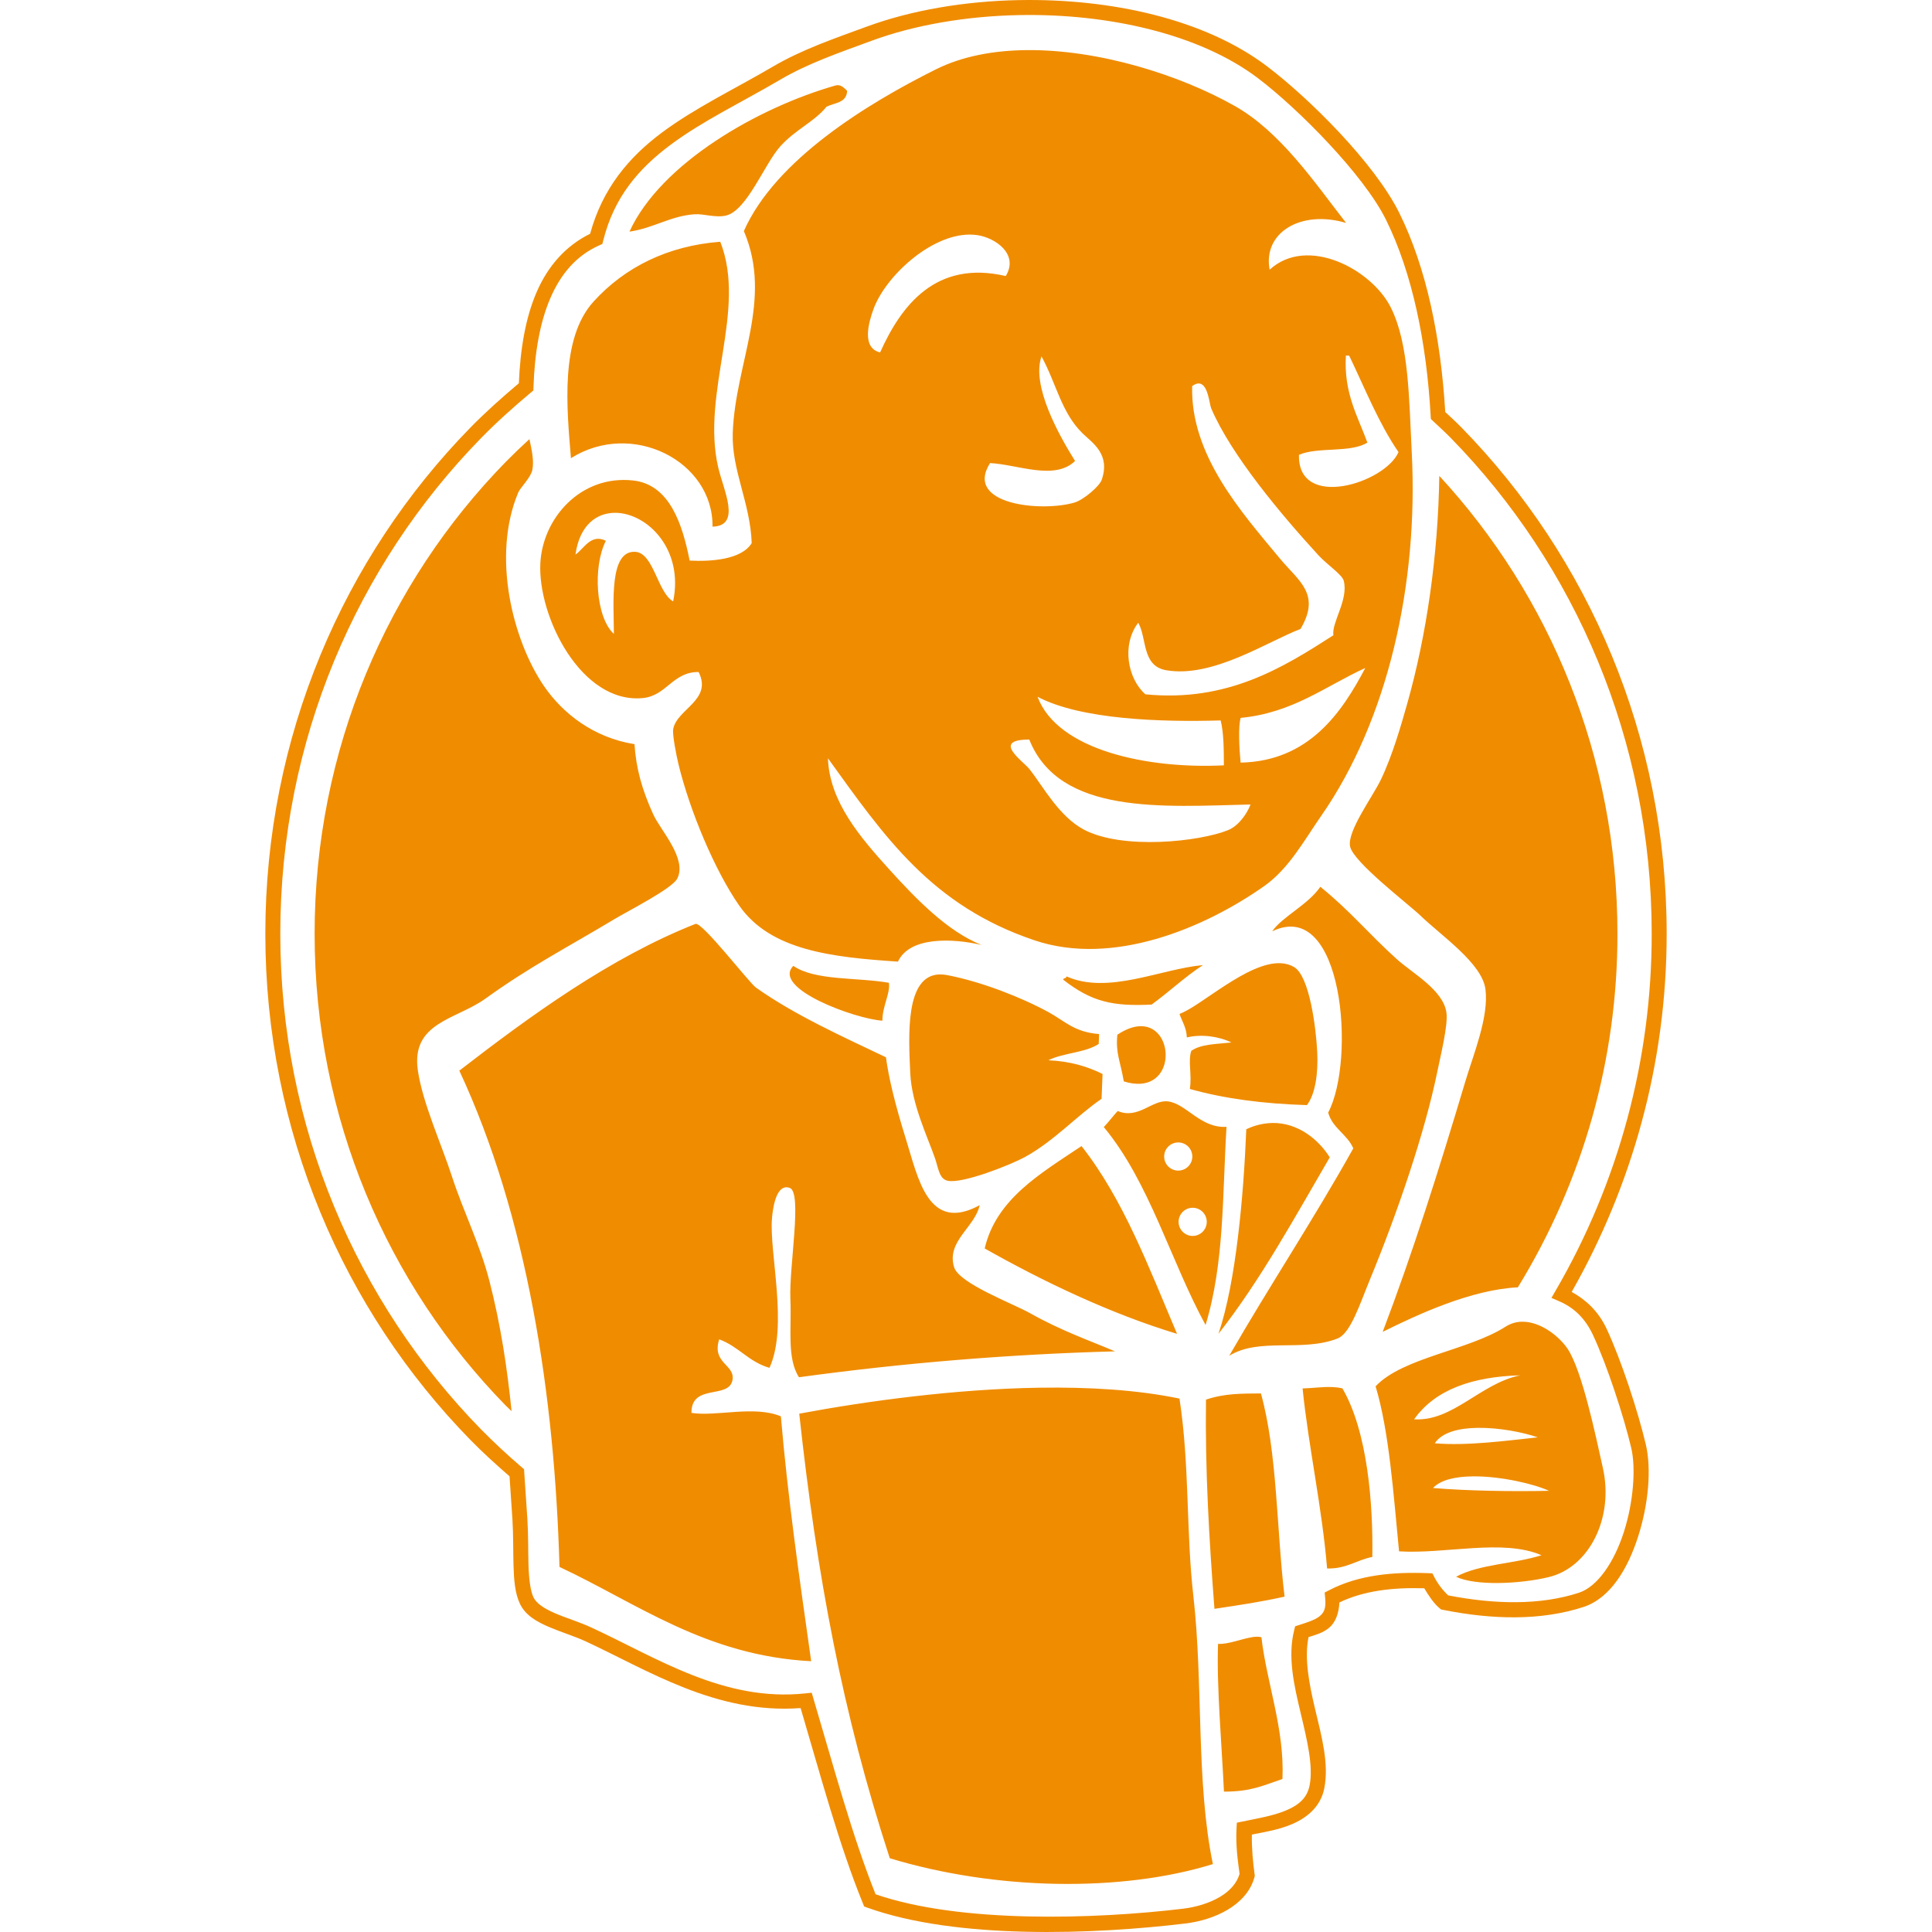
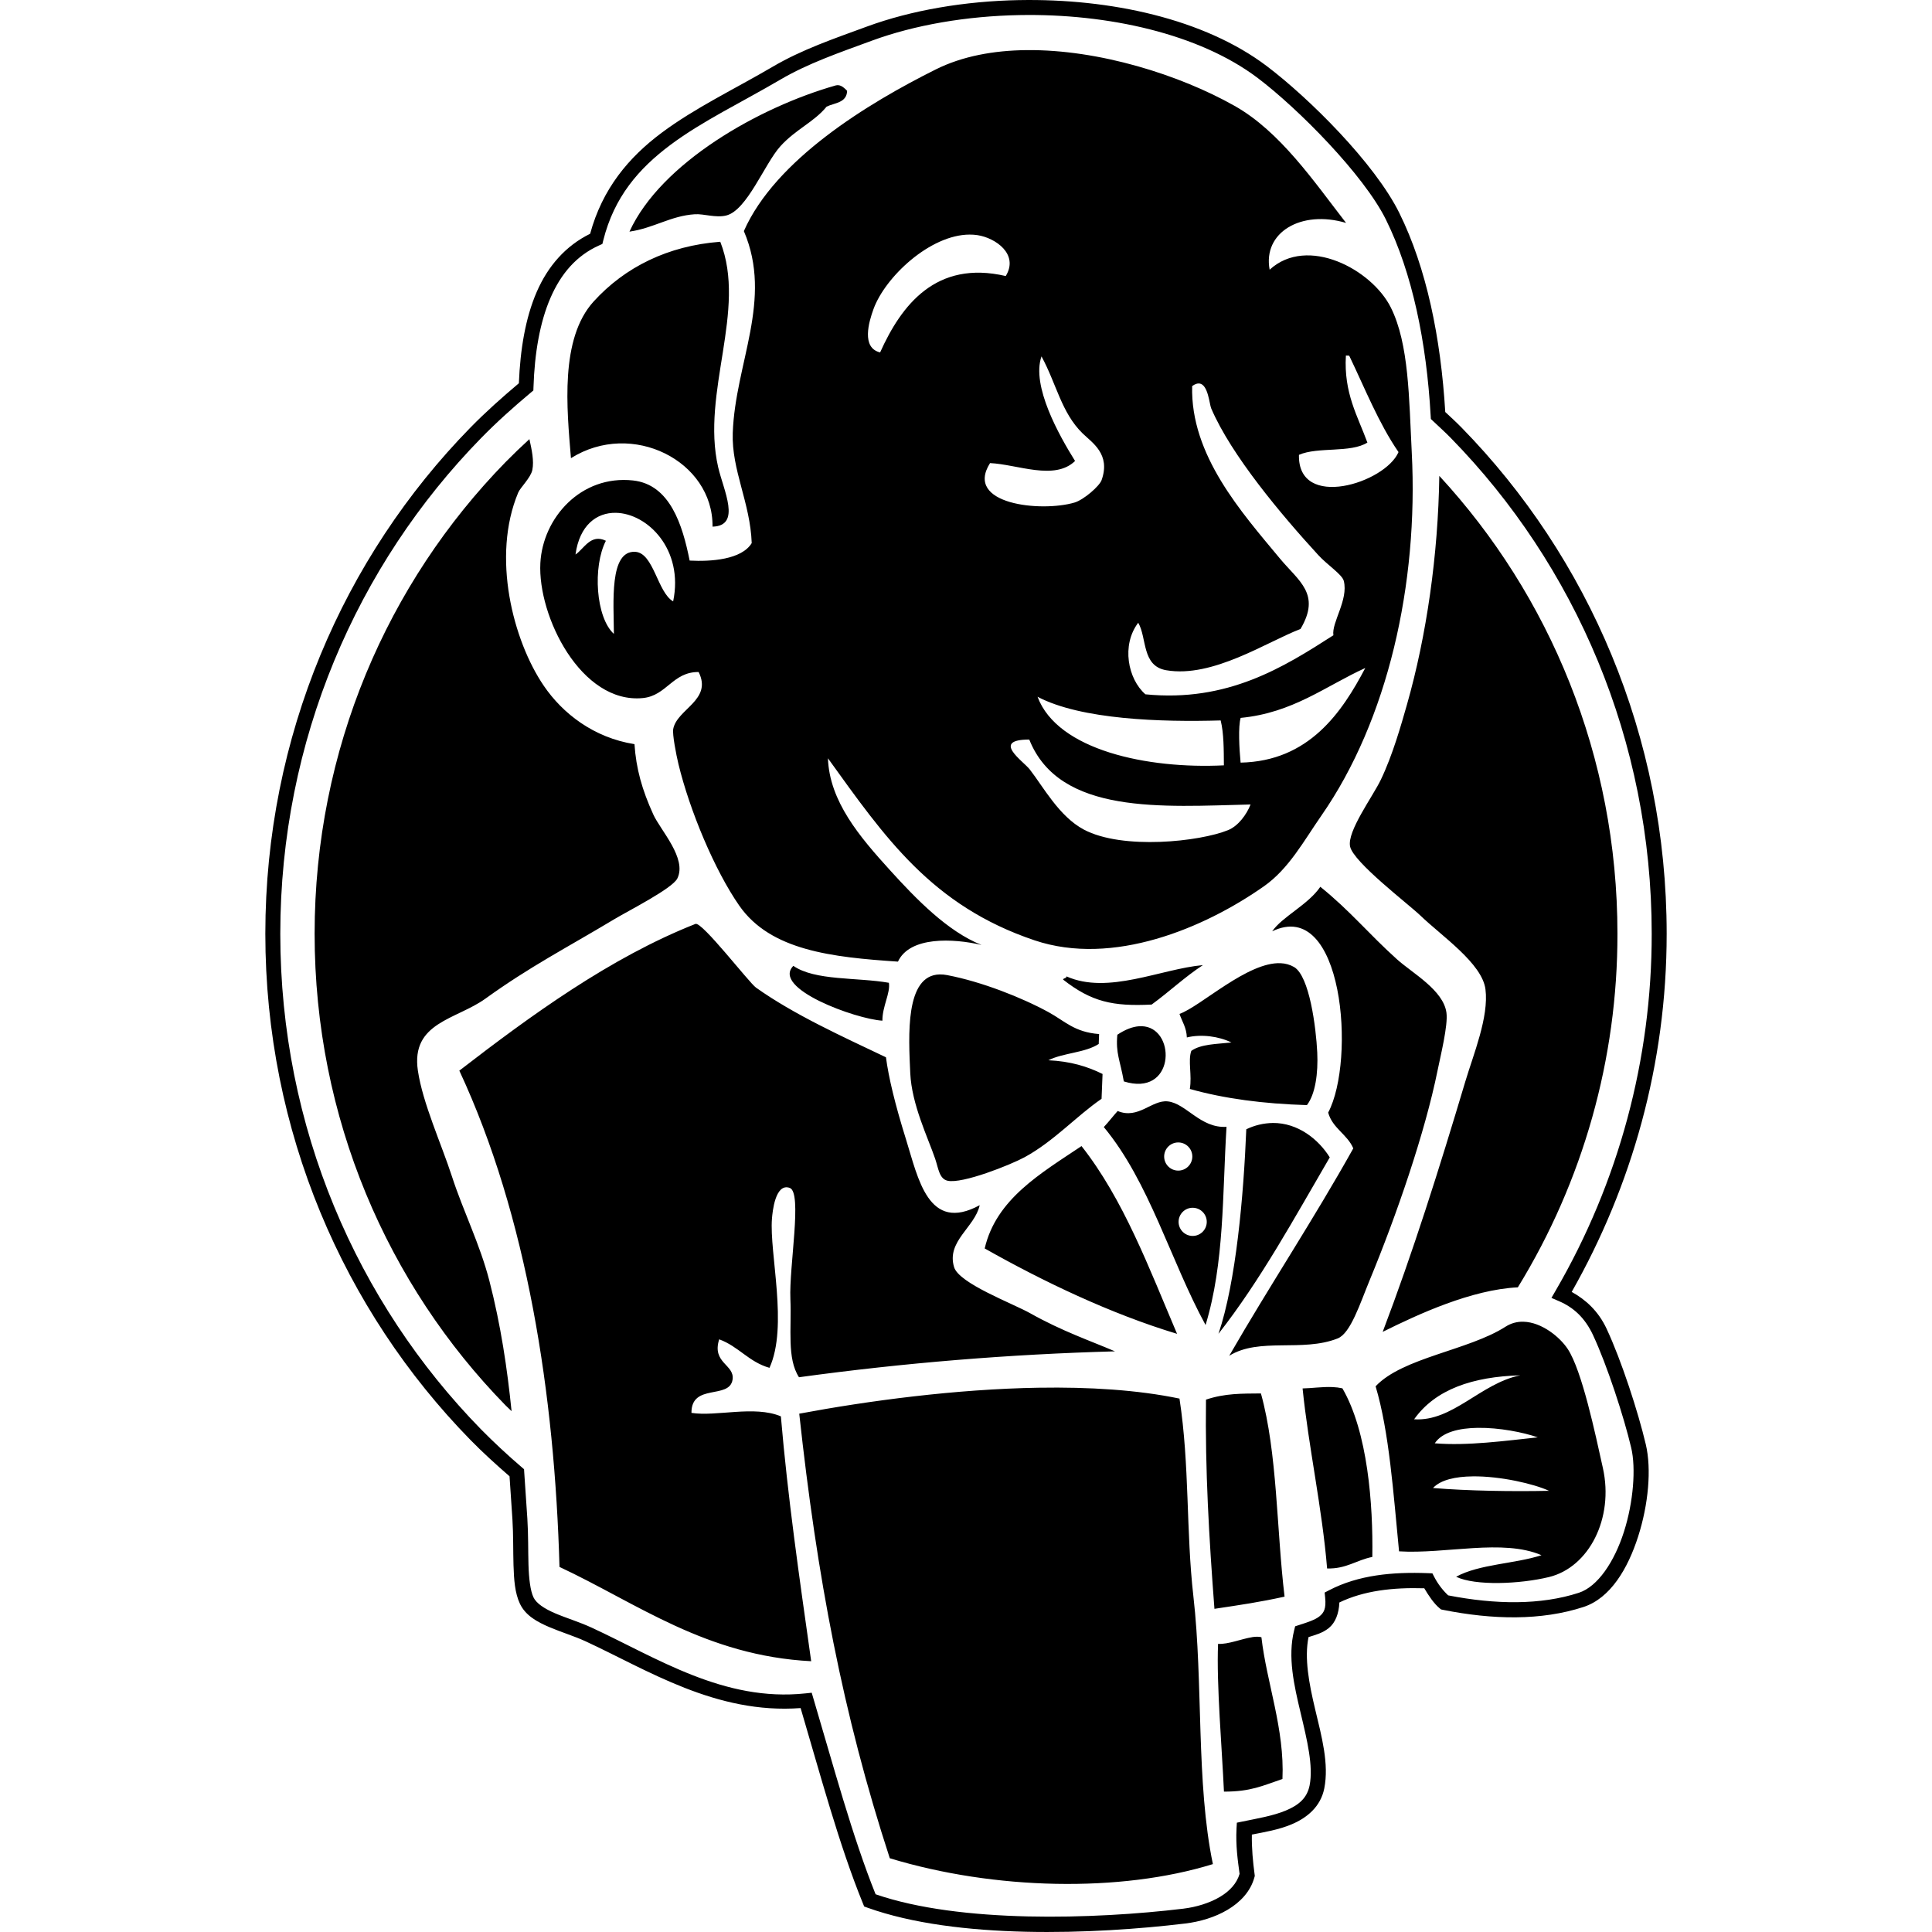
<svg xmlns="http://www.w3.org/2000/svg" width="48" height="48" viewBox="0 0 128 128">
-   <path fill="#f08c00" d="M67.527.006c-3.61.068-7.142.668-10.11 1.76c-2.15.791-4.271 1.508-6.224 2.655c-2.511 1.474-5.139 2.72-7.362 4.38c-2.168 1.618-3.92 3.695-4.733 6.687c-1.625.798-2.799 2.144-3.54 3.854c-.748 1.726-1.09 3.805-1.182 6.05c-1.107.934-2.194 1.898-3.215 2.942c-8.394 8.585-13.582 20.45-13.582 33.53s5.188 24.944 13.582 33.528c.831.85 1.708 1.642 2.597 2.416c.066.95.13 1.899.192 2.859c.064 1.005.042 2.063.071 3.03c.03.968.091 1.845.423 2.55c.368.786 1.145 1.21 1.95 1.553s1.684.609 2.377.93h.002c4.12 1.905 8.66 4.855 14.27 4.434c1.3 4.393 2.543 9.055 4.128 12.943l.083.203l.208.076c5.93 2.132 15.033 1.777 21.06 1.052c.97-.117 1.96-.409 2.797-.903c.836-.494 1.531-1.208 1.788-2.155l.026-.095l-.012-.099c-.114-.864-.196-1.708-.182-2.64c.838-.166 1.77-.315 2.635-.68c1.003-.42 1.92-1.158 2.163-2.38c.323-1.628-.174-3.439-.603-5.235c-.41-1.718-.726-3.395-.44-4.79c.45-.142.927-.262 1.345-.601c.431-.35.667-.955.698-1.692c1.615-.779 3.53-1.003 5.625-.94c.3.505.634 1.006 1.014 1.322l.097.08l.124.025c3.293.661 6.511.726 9.313-.188c1.79-.585 2.941-2.546 3.622-4.672s.892-4.462.508-6.093c-.504-2.144-1.617-5.572-2.597-7.664v-.002c-.55-1.176-1.383-1.928-2.314-2.444c3.968-6.987 6.293-15.074 6.292-23.727c.001-13.08-5.188-24.946-13.582-33.53c-.36-.369-.729-.703-1.087-1.038c-.294-4.903-1.239-9.538-3.039-13.177v-.002c-1.64-3.316-5.993-7.626-8.782-9.736C79.777 1.241 73.543-.106 67.527.007Zm.02.993c5.852-.11 11.91 1.24 15.787 4.174c2.66 2.011 7.016 6.401 8.492 9.385v.002c1.739 3.515 2.687 8.11 2.96 13.003l.012.197l.146.136c.408.385.814.751 1.186 1.132c8.218 8.404 13.3 20.018 13.3 32.837a46.94 46.94 0 0 1-6.363 23.64l-.28.484l.51.221c.932.402 1.699 1.075 2.247 2.246v.002c.924 1.974 2.048 5.419 2.53 7.472c.314 1.33.147 3.588-.486 5.562c-.632 1.975-1.73 3.624-2.984 4.033c-2.532.826-5.535.782-8.66.172a4.6 4.6 0 0 1-.911-1.201l-.134-.258l-.289-.012c-2.354-.09-4.608.12-6.55 1.13l-.298.155l.033.336c.075.742-.091 1.008-.38 1.242s-.791.393-1.347.573l-.261.084l-.066.265c-.443 1.757-.003 3.662.428 5.47c.431 1.809.85 3.531.595 4.81c-.169.848-.732 1.308-1.574 1.661c-.841.354-1.918.532-2.871.729l-.374.077l-.022.382c-.06 1.143.08 2.088.202 3.01c-.18.615-.638 1.133-1.31 1.53c-.685.405-1.562.67-2.413.774c-5.878.707-14.792.982-20.392-.954c-1.548-3.855-2.799-8.528-4.116-12.956l-.116-.396l-.411.043c-5.412.578-9.843-2.355-14.177-4.36h-.002c-.79-.366-1.676-.632-2.405-.944c-.73-.312-1.255-.667-1.44-1.062c-.206-.437-.302-1.227-.33-2.157s-.007-2-.075-3.063a569 569 0 0 0-.206-3.06l-.013-.206l-.155-.133a44 44 0 0 1-2.694-2.508c-8.217-8.404-13.3-20.016-13.3-32.833c0-12.82 5.083-24.433 13.3-32.837c1.039-1.063 2.15-2.056 3.297-3.017l.17-.142l.008-.223c.073-2.254.423-4.29 1.124-5.908s1.733-2.81 3.22-3.477l.22-.099l.058-.234c.72-2.873 2.345-4.756 4.457-6.333s4.713-2.815 7.273-4.318c1.838-1.079 3.896-1.784 6.061-2.58c2.839-1.045 6.277-1.633 9.788-1.698zm.466 2.321c-2.186.022-4.26.404-6.01 1.277c-4.523 2.255-10.635 5.986-12.72 10.713c1.948 4.561-.574 8.742-.736 13.373c-.085 2.464 1.16 4.615 1.256 7.298c-.666 1.099-2.703 1.234-4.112 1.159c-.474-2.373-1.304-5.04-3.748-5.308c-3.458-.378-5.986 2.484-6.143 5.474c-.186 3.517 2.702 9.346 6.794 8.942c1.581-.157 1.97-1.741 3.692-1.725c.934 1.863-1.44 2.447-1.684 3.779c-.064.344.195 1.689.347 2.32c.743 3.07 2.402 7.046 4.033 9.384c2.07 2.966 6.135 3.413 10.51 3.704c.782-1.684 3.661-1.545 5.537-1.105c-2.248-.89-4.337-3.048-6.07-4.959c-1.989-2.192-4.004-4.543-4.106-7.408c3.76 5.215 6.865 9.77 13.701 12.065c5.173 1.735 11.214-.796 15.189-3.587c1.65-1.16 2.634-3 3.806-4.686c4.386-6.31 6.434-15.316 5.984-24.045c-.185-3.6-.178-7.188-1.386-9.61c-1.262-2.532-5.53-4.798-8.03-2.507c-.463-2.463 2.078-3.985 5.064-3.099c-2.13-2.747-4.364-6.05-7.39-7.757c-3.621-2.044-8.969-3.74-13.778-3.692m-12.44 2.328a.5.5 0 0 0-.202.011c-5.076 1.439-11.582 5.128-13.668 9.688c1.615-.235 2.736-1.05 4.33-1.152c.601-.039 1.39.254 2.082.082c1.38-.342 2.545-3.435 3.585-4.585c1.015-1.124 2.232-1.604 3.066-2.628c.536-.258 1.328-.242 1.359-1.046c-.175-.187-.356-.339-.553-.37zm8.671 9.894q.262-.001.518.037c1.173.177 2.76 1.25 1.872 2.71c-4.625-1.078-6.922 1.936-8.324 5.06c-1.251-.302-.754-2.006-.438-2.873c.777-2.134 3.757-4.931 6.372-4.934m-16.524.475c-3.47.263-6.324 1.683-8.393 3.961c-2.242 2.467-1.771 7.089-1.5 10.377c4.053-2.549 9.43.2 9.38 4.537c1.934-.052.723-2.416.373-3.94c-1.143-4.976 1.928-10.384.14-14.935m41.449 7.538l.219.01c1.045 2.171 1.949 4.47 3.267 6.387c-.883 2.057-6.686 3.876-6.596.182c1.255-.548 3.421-.11 4.534-.812c-.643-1.765-1.572-3.269-1.424-5.767m-20.167.057c.991 1.817 1.315 3.728 2.724 5.102c.635.618 1.87 1.373 1.258 3.093c-.143.405-1.19 1.31-1.793 1.488c-2.203.65-7.337.133-5.598-2.614c1.822.085 4.271 1.183 5.633-.14c-1.046-1.672-2.91-4.98-2.224-6.93zm10.466 1.796c.576.076.658 1.37.777 1.647c1.325 3.101 4.66 7.066 7.095 9.72c.597.654 1.58 1.281 1.69 1.713c.315 1.257-.82 2.763-.689 3.6c-3.317 2.13-7.018 4.45-12.454 3.912c-1.162-1.01-1.605-3.258-.477-4.742c.588 1.01.22 2.867 1.857 3.147c3.084.528 6.675-1.889 8.894-2.733c1.376-2.32-.12-3.171-1.36-4.664c-2.538-3.059-5.941-6.85-5.817-11.43c.192-.139.351-.188.484-.17m-44.393 3.686a41 41 0 0 0-1.579 1.52c-7.815 7.997-12.652 19.037-12.652 31.25c0 12.212 4.837 23.252 12.652 31.247c.129.131.267.252.397.382c-.29-2.843-.712-5.696-1.472-8.643c-.627-2.427-1.717-4.57-2.479-6.909c-.704-2.167-1.935-4.846-2.256-7.007c-.475-3.203 2.542-3.38 4.471-4.769c2.982-2.147 5.323-3.334 8.552-5.271c.956-.574 3.84-2.027 4.168-2.696c.652-1.326-1.12-3.194-1.593-4.234c-.749-1.643-1.14-3.04-1.248-4.662c-2.709-.428-4.763-2.04-6.003-3.859c-2.052-3.008-3.475-8.575-1.7-12.809c.14-.333.834-.988.936-1.5c.121-.604-.037-1.326-.194-2.04m60.283 2.434c-.078 5.244-.842 10.578-2.14 15.142c-.388 1.358-.95 3.355-1.733 4.986c-.547 1.14-2.245 3.418-2.039 4.424c.212 1.04 3.872 3.82 4.657 4.576c1.412 1.362 4.096 3.171 4.313 4.89c.234 1.83-.806 4.333-1.333 6.1c-1.761 5.892-3.48 11.34-5.476 16.593c2.357-1.172 5.884-2.8 8.955-2.95a44.67 44.67 0 0 0 6.598-23.424c0-11.76-4.493-22.423-11.802-30.337m-54.564 2.447c2.096.032 4.521 2.417 3.804 5.868c-1.04-.594-1.287-3.208-2.507-3.283c-1.745-.106-1.426 3.393-1.419 5.438c-1.201-1.09-1.413-4.446-.531-6.17c-1.006-.494-1.456.545-2.013.91c.268-1.952 1.409-2.782 2.666-2.763m49.66 10.28c-1.545 2.94-3.73 6.177-8.261 6.271c-.092-.949-.165-2.393.004-2.964c3.464-.333 5.604-2.097 8.257-3.306zM68.74 46.163c2.89 1.52 8.204 1.683 12.133 1.568c.211.86.205 1.925.213 2.975c-5.05.252-11.022-.998-12.346-4.543m-.548 2.834c1.998 5.018 8.868 4.44 14.661 4.302c-.255.651-.806 1.423-1.494 1.701c-1.856.756-6.978 1.328-9.555-.04c-1.635-.87-2.684-2.832-3.58-3.983c-.432-.556-2.586-1.977-.032-1.98m19.283 9.755c-.805 1.188-2.531 1.985-3.19 2.951c4.706-2.281 5.554 8.527 3.71 12.009c.285 1.038 1.264 1.436 1.664 2.37c-2.625 4.704-5.541 9.095-8.22 13.743c1.993-1.24 4.84-.222 7.185-1.15c.858-.34 1.477-2.303 2.126-3.873c1.785-4.319 3.66-9.765 4.494-13.886c.188-.94.702-2.986.587-3.822c-.205-1.496-2.236-2.605-3.269-3.53c-1.903-1.71-3.102-3.214-5.087-4.812M46.08 61.21c-5.65 2.23-10.93 6.08-15.648 9.723c4.5 9.654 6.315 21.48 6.636 32.88c5.153 2.41 9.681 5.885 16.675 6.247c-.81-5.725-1.548-10.833-2.008-16.223c-1.757-.741-4.28.032-5.924-.23c-.014-1.983 2.513-.868 2.723-2.2c.158-1.008-1.39-1.085-.886-2.673c1.286.468 1.96 1.5 3.332 1.888c1.252-2.74-.016-7.59.164-9.881c.034-.43.213-2.384 1.177-2.04c.852.302-.05 5.193.044 7.361c.085 1.997-.24 3.93.57 5.184A193 193 0 0 1 73.87 89.53c-1.608-.69-3.52-1.342-5.615-2.523c-1.136-.64-4.715-1.974-5.043-3.052c-.523-1.72 1.372-2.635 1.696-4.109c-3.411 1.86-4.077-1.782-4.884-4.364c-.73-2.338-1.148-4.085-1.327-5.434c-2.938-1.4-6.08-2.82-8.61-4.616c-.461-.328-3.582-4.389-4.01-4.22zm38.776 2.605c-2.193-.107-5.296 2.855-6.712 3.36c.176.508.465.91.488 1.559c.957-.236 2.123-.075 2.953.333c-.96.107-2.024.099-2.659.556c-.232.673.058 1.59-.097 2.523c2.278.643 4.879.985 7.758 1.07c.56-.728.75-2.116.684-3.49c-.08-1.657-.515-5.064-1.539-5.66a1.9 1.9 0 0 0-.876-.25zm-5.16.126c-2.781.249-6.283 1.976-9.037.748c-.007.146-.195.093-.226.212c1.89 1.477 3.293 1.782 5.866 1.654c1.16-.842 2.189-1.825 3.397-2.614m-27.134.049c-1.47 1.491 4.12 3.524 5.9 3.633c-.01-.944.54-1.834.429-2.511c-2.114-.371-4.893-.125-6.33-1.122zm9.697.568c-2.306.047-2.064 4.074-1.952 6.54c.095 2.082 1.177 4.285 1.648 5.668c.22.646.27 1.331.821 1.46c.976.227 4.195-1.06 5.112-1.56c1.94-1.059 3.445-2.739 5.093-3.867q.032-.823.066-1.645c-.99-.494-2.137-.845-3.59-.909c.986-.496 2.437-.489 3.336-1.08q.014-.33.025-.656c-1.64-.126-2.267-.858-3.348-1.45c-1.77-.967-4.429-2.019-6.715-2.455a2.4 2.4 0 0 0-.496-.046m13.189 3.435c-.41.033-.885.204-1.422.562c-.113 1.25.178 1.659.43 3.091c3.337 1.044 3.489-3.33 1.38-3.641a1.7 1.7 0 0 0-.388-.012m1.92 4.977c-1.054-.114-1.948 1.21-3.32.637c-.313.347-.598.725-.918 1.064c3.028 3.65 4.404 8.826 6.742 13.114c1.255-4.12 1.111-8.634 1.388-13.13c-1.725.11-2.683-1.557-3.892-1.685m6.955 1.43a4.2 4.2 0 0 0-1.753.417c-.177 4.377-.677 10.119-1.843 13.55c2.783-3.545 5.028-7.67 7.373-11.688c-.75-1.204-2.112-2.292-3.777-2.28zm-6.284 1.29h.046a.933.933 0 1 1-.047 0zm-6.385.24c-2.693 1.806-5.658 3.505-6.415 6.783c3.854 2.18 8.347 4.331 12.744 5.657c-1.861-4.377-3.55-8.912-6.33-12.44zm7.317 4.088h.048a.933.933 0 1 1-.934.932c0-.5.393-.907.886-.932m21.962 7.55a2.06 2.06 0 0 0-1.184.327c-2.467 1.58-6.813 2.04-8.612 3.951c.902 3.004 1.182 7.128 1.554 10.934c3.082.192 6.874-.848 9.437.256c-1.789.58-4.11.583-5.656 1.428c1.263.61 4.222.488 6.15.02c2.65-.644 4.315-3.889 3.574-7.221c-.497-2.24-1.383-6.458-2.331-7.891c-.526-.795-1.726-1.774-2.932-1.804m-.21 3.55c-2.626.526-4.472 3.078-7.034 2.914c1.408-1.985 3.876-2.822 7.034-2.914m-12.443.779c-.671-.029-1.374.08-1.98.09c.38 3.783 1.3 7.956 1.624 11.927c1.271.04 1.95-.56 2.996-.762c.056-3.485-.304-8.286-1.983-11.172a3.7 3.7 0 0 0-.657-.083m-19.448.042c-5.525.09-11.329.87-15.88 1.721c1.174 10.804 2.877 19.887 5.999 29.454c6.929 2.104 15.281 2.286 21.406.387c-1.125-5.4-.634-11.973-1.291-17.735c-.495-4.33-.243-8.687-.922-13.106c-2.783-.579-5.997-.774-9.312-.72zm14.708.38c-1.265.012-2.379-.013-3.64.41c-.063 4.639.205 9.215.56 13.86c1.78-.267 2.99-.444 4.646-.807c-.537-4.473-.47-9.506-1.566-13.463m14.374 2.28c1.416-.019 2.992.292 3.968.629c-2.14.226-4.654.574-6.825.395c.482-.736 1.607-1.009 2.857-1.025zm-.359 3.214c1.865-.023 4.094.503 5.07.957c-2.406.053-5.397.006-7.684-.186c.507-.544 1.495-.757 2.614-.77zM82.95 108.467v.002c-.701.11-1.592.485-2.25.441c-.112 2.681.264 6.978.39 9.79c1.782.002 2.546-.388 3.876-.837c.15-3.308-1.048-6.371-1.394-9.393c-.176-.046-.388-.04-.622-.004z" />
+   <path fill="currentColor" d="M67.527.006c-3.61.068-7.142.668-10.11 1.76c-2.15.791-4.271 1.508-6.224 2.655c-2.511 1.474-5.139 2.72-7.362 4.38c-2.168 1.618-3.92 3.695-4.733 6.687c-1.625.798-2.799 2.144-3.54 3.854c-.748 1.726-1.09 3.805-1.182 6.05c-1.107.934-2.194 1.898-3.215 2.942c-8.394 8.585-13.582 20.45-13.582 33.53s5.188 24.944 13.582 33.528c.831.85 1.708 1.642 2.597 2.416c.066.95.13 1.899.192 2.859c.064 1.005.042 2.063.071 3.03c.03.968.091 1.845.423 2.55c.368.786 1.145 1.21 1.95 1.553s1.684.609 2.377.93h.002c4.12 1.905 8.66 4.855 14.27 4.434c1.3 4.393 2.543 9.055 4.128 12.943l.083.203l.208.076c5.93 2.132 15.033 1.777 21.06 1.052c.97-.117 1.96-.409 2.797-.903c.836-.494 1.531-1.208 1.788-2.155l.026-.095l-.012-.099c-.114-.864-.196-1.708-.182-2.64c.838-.166 1.77-.315 2.635-.68c1.003-.42 1.92-1.158 2.163-2.38c.323-1.628-.174-3.439-.603-5.235c-.41-1.718-.726-3.395-.44-4.79c.45-.142.927-.262 1.345-.601c.431-.35.667-.955.698-1.692c1.615-.779 3.53-1.003 5.625-.94c.3.505.634 1.006 1.014 1.322l.097.08l.124.025c3.293.661 6.511.726 9.313-.188c1.79-.585 2.941-2.546 3.622-4.672s.892-4.462.508-6.093c-.504-2.144-1.617-5.572-2.597-7.664v-.002c-.55-1.176-1.383-1.928-2.314-2.444c3.968-6.987 6.293-15.074 6.292-23.727c.001-13.08-5.188-24.946-13.582-33.53c-.36-.369-.729-.703-1.087-1.038c-.294-4.903-1.239-9.538-3.039-13.177v-.002c-1.64-3.316-5.993-7.626-8.782-9.736C79.777 1.241 73.543-.106 67.527.007Zm.02.993c5.852-.11 11.91 1.24 15.787 4.174c2.66 2.011 7.016 6.401 8.492 9.385v.002c1.739 3.515 2.687 8.11 2.96 13.003l.012.197l.146.136c.408.385.814.751 1.186 1.132c8.218 8.404 13.3 20.018 13.3 32.837a46.94 46.94 0 0 1-6.363 23.64l-.28.484l.51.221c.932.402 1.699 1.075 2.247 2.246v.002c.924 1.974 2.048 5.419 2.53 7.472c.314 1.33.147 3.588-.486 5.562c-.632 1.975-1.73 3.624-2.984 4.033c-2.532.826-5.535.782-8.66.172a4.6 4.6 0 0 1-.911-1.201l-.134-.258l-.289-.012c-2.354-.09-4.608.12-6.55 1.13l-.298.155l.033.336c.075.742-.091 1.008-.38 1.242s-.791.393-1.347.573l-.261.084l-.066.265c-.443 1.757-.003 3.662.428 5.47c.431 1.809.85 3.531.595 4.81c-.169.848-.732 1.308-1.574 1.661c-.841.354-1.918.532-2.871.729l-.374.077l-.022.382c-.06 1.143.08 2.088.202 3.01c-.18.615-.638 1.133-1.31 1.53c-.685.405-1.562.67-2.413.774c-5.878.707-14.792.982-20.392-.954c-1.548-3.855-2.799-8.528-4.116-12.956l-.116-.396l-.411.043c-5.412.578-9.843-2.355-14.177-4.36h-.002c-.79-.366-1.676-.632-2.405-.944c-.73-.312-1.255-.667-1.44-1.062c-.206-.437-.302-1.227-.33-2.157s-.007-2-.075-3.063a569 569 0 0 0-.206-3.06l-.013-.206l-.155-.133a44 44 0 0 1-2.694-2.508c-8.217-8.404-13.3-20.016-13.3-32.833c0-12.82 5.083-24.433 13.3-32.837c1.039-1.063 2.15-2.056 3.297-3.017l.17-.142l.008-.223c.073-2.254.423-4.29 1.124-5.908s1.733-2.81 3.22-3.477l.22-.099l.058-.234c.72-2.873 2.345-4.756 4.457-6.333s4.713-2.815 7.273-4.318c1.838-1.079 3.896-1.784 6.061-2.58c2.839-1.045 6.277-1.633 9.788-1.698zm.466 2.321c-2.186.022-4.26.404-6.01 1.277c-4.523 2.255-10.635 5.986-12.72 10.713c1.948 4.561-.574 8.742-.736 13.373c-.085 2.464 1.16 4.615 1.256 7.298c-.666 1.099-2.703 1.234-4.112 1.159c-.474-2.373-1.304-5.04-3.748-5.308c-3.458-.378-5.986 2.484-6.143 5.474c-.186 3.517 2.702 9.346 6.794 8.942c1.581-.157 1.97-1.741 3.692-1.725c.934 1.863-1.44 2.447-1.684 3.779c-.064.344.195 1.689.347 2.32c.743 3.07 2.402 7.046 4.033 9.384c2.07 2.966 6.135 3.413 10.51 3.704c.782-1.684 3.661-1.545 5.537-1.105c-2.248-.89-4.337-3.048-6.07-4.959c-1.989-2.192-4.004-4.543-4.106-7.408c3.76 5.215 6.865 9.77 13.701 12.065c5.173 1.735 11.214-.796 15.189-3.587c1.65-1.16 2.634-3 3.806-4.686c4.386-6.31 6.434-15.316 5.984-24.045c-.185-3.6-.178-7.188-1.386-9.61c-1.262-2.532-5.53-4.798-8.03-2.507c-.463-2.463 2.078-3.985 5.064-3.099c-2.13-2.747-4.364-6.05-7.39-7.757c-3.621-2.044-8.969-3.74-13.778-3.692m-12.44 2.328a.5.5 0 0 0-.202.011c-5.076 1.439-11.582 5.128-13.668 9.688c1.615-.235 2.736-1.05 4.33-1.152c.601-.039 1.39.254 2.082.082c1.38-.342 2.545-3.435 3.585-4.585c1.015-1.124 2.232-1.604 3.066-2.628c.536-.258 1.328-.242 1.359-1.046c-.175-.187-.356-.339-.553-.37zm8.671 9.894q.262-.001.518.037c1.173.177 2.76 1.25 1.872 2.71c-4.625-1.078-6.922 1.936-8.324 5.06c-1.251-.302-.754-2.006-.438-2.873c.777-2.134 3.757-4.931 6.372-4.934m-16.524.475c-3.47.263-6.324 1.683-8.393 3.961c-2.242 2.467-1.771 7.089-1.5 10.377c4.053-2.549 9.43.2 9.38 4.537c1.934-.052.723-2.416.373-3.94c-1.143-4.976 1.928-10.384.14-14.935m41.449 7.538l.219.01c1.045 2.171 1.949 4.47 3.267 6.387c-.883 2.057-6.686 3.876-6.596.182c1.255-.548 3.421-.11 4.534-.812c-.643-1.765-1.572-3.269-1.424-5.767m-20.167.057c.991 1.817 1.315 3.728 2.724 5.102c.635.618 1.87 1.373 1.258 3.093c-.143.405-1.19 1.31-1.793 1.488c-2.203.65-7.337.133-5.598-2.614c1.822.085 4.271 1.183 5.633-.14c-1.046-1.672-2.91-4.98-2.224-6.93zm10.466 1.796c.576.076.658 1.37.777 1.647c1.325 3.101 4.66 7.066 7.095 9.72c.597.654 1.58 1.281 1.69 1.713c.315 1.257-.82 2.763-.689 3.6c-3.317 2.13-7.018 4.45-12.454 3.912c-1.162-1.01-1.605-3.258-.477-4.742c.588 1.01.22 2.867 1.857 3.147c3.084.528 6.675-1.889 8.894-2.733c1.376-2.32-.12-3.171-1.36-4.664c-2.538-3.059-5.941-6.85-5.817-11.43c.192-.139.351-.188.484-.17m-44.393 3.686a41 41 0 0 0-1.579 1.52c-7.815 7.997-12.652 19.037-12.652 31.25c0 12.212 4.837 23.252 12.652 31.247c.129.131.267.252.397.382c-.29-2.843-.712-5.696-1.472-8.643c-.627-2.427-1.717-4.57-2.479-6.909c-.704-2.167-1.935-4.846-2.256-7.007c-.475-3.203 2.542-3.38 4.471-4.769c2.982-2.147 5.323-3.334 8.552-5.271c.956-.574 3.84-2.027 4.168-2.696c.652-1.326-1.12-3.194-1.593-4.234c-.749-1.643-1.14-3.04-1.248-4.662c-2.709-.428-4.763-2.04-6.003-3.859c-2.052-3.008-3.475-8.575-1.7-12.809c.14-.333.834-.988.936-1.5c.121-.604-.037-1.326-.194-2.04m60.283 2.434c-.078 5.244-.842 10.578-2.14 15.142c-.388 1.358-.95 3.355-1.733 4.986c-.547 1.14-2.245 3.418-2.039 4.424c.212 1.04 3.872 3.82 4.657 4.576c1.412 1.362 4.096 3.171 4.313 4.89c.234 1.83-.806 4.333-1.333 6.1c-1.761 5.892-3.48 11.34-5.476 16.593c2.357-1.172 5.884-2.8 8.955-2.95a44.67 44.67 0 0 0 6.598-23.424c0-11.76-4.493-22.423-11.802-30.337m-54.564 2.447c2.096.032 4.521 2.417 3.804 5.868c-1.04-.594-1.287-3.208-2.507-3.283c-1.745-.106-1.426 3.393-1.419 5.438c-1.201-1.09-1.413-4.446-.531-6.17c-1.006-.494-1.456.545-2.013.91c.268-1.952 1.409-2.782 2.666-2.763m49.66 10.28c-1.545 2.94-3.73 6.177-8.261 6.271c-.092-.949-.165-2.393.004-2.964c3.464-.333 5.604-2.097 8.257-3.306zM68.74 46.163c2.89 1.52 8.204 1.683 12.133 1.568c.211.86.205 1.925.213 2.975c-5.05.252-11.022-.998-12.346-4.543m-.548 2.834c1.998 5.018 8.868 4.44 14.661 4.302c-.255.651-.806 1.423-1.494 1.701c-1.856.756-6.978 1.328-9.555-.04c-1.635-.87-2.684-2.832-3.58-3.983c-.432-.556-2.586-1.977-.032-1.98m19.283 9.755c-.805 1.188-2.531 1.985-3.19 2.951c4.706-2.281 5.554 8.527 3.71 12.009c.285 1.038 1.264 1.436 1.664 2.37c-2.625 4.704-5.541 9.095-8.22 13.743c1.993-1.24 4.84-.222 7.185-1.15c.858-.34 1.477-2.303 2.126-3.873c1.785-4.319 3.66-9.765 4.494-13.886c.188-.94.702-2.986.587-3.822c-.205-1.496-2.236-2.605-3.269-3.53c-1.903-1.71-3.102-3.214-5.087-4.812M46.08 61.21c-5.65 2.23-10.93 6.08-15.648 9.723c4.5 9.654 6.315 21.48 6.636 32.88c5.153 2.41 9.681 5.885 16.675 6.247c-.81-5.725-1.548-10.833-2.008-16.223c-1.757-.741-4.28.032-5.924-.23c-.014-1.983 2.513-.868 2.723-2.2c.158-1.008-1.39-1.085-.886-2.673c1.286.468 1.96 1.5 3.332 1.888c1.252-2.74-.016-7.59.164-9.881c.034-.43.213-2.384 1.177-2.04c.852.302-.05 5.193.044 7.361c.085 1.997-.24 3.93.57 5.184A193 193 0 0 1 73.87 89.53c-1.608-.69-3.52-1.342-5.615-2.523c-1.136-.64-4.715-1.974-5.043-3.052c-.523-1.72 1.372-2.635 1.696-4.109c-3.411 1.86-4.077-1.782-4.884-4.364c-.73-2.338-1.148-4.085-1.327-5.434c-2.938-1.4-6.08-2.82-8.61-4.616c-.461-.328-3.582-4.389-4.01-4.22zm38.776 2.605c-2.193-.107-5.296 2.855-6.712 3.36c.176.508.465.91.488 1.559c.957-.236 2.123-.075 2.953.333c-.96.107-2.024.099-2.659.556c-.232.673.058 1.59-.097 2.523c2.278.643 4.879.985 7.758 1.07c.56-.728.75-2.116.684-3.49c-.08-1.657-.515-5.064-1.539-5.66a1.9 1.9 0 0 0-.876-.25zm-5.16.126c-2.781.249-6.283 1.976-9.037.748c-.007.146-.195.093-.226.212c1.89 1.477 3.293 1.782 5.866 1.654c1.16-.842 2.189-1.825 3.397-2.614m-27.134.049c-1.47 1.491 4.12 3.524 5.9 3.633c-.01-.944.54-1.834.429-2.511c-2.114-.371-4.893-.125-6.33-1.122zm9.697.568c-2.306.047-2.064 4.074-1.952 6.54c.095 2.082 1.177 4.285 1.648 5.668c.22.646.27 1.331.821 1.46c.976.227 4.195-1.06 5.112-1.56c1.94-1.059 3.445-2.739 5.093-3.867q.032-.823.066-1.645c-.99-.494-2.137-.845-3.59-.909c.986-.496 2.437-.489 3.336-1.08q.014-.33.025-.656c-1.64-.126-2.267-.858-3.348-1.45c-1.77-.967-4.429-2.019-6.715-2.455a2.4 2.4 0 0 0-.496-.046m13.189 3.435c-.41.033-.885.204-1.422.562c-.113 1.25.178 1.659.43 3.091c3.337 1.044 3.489-3.33 1.38-3.641a1.7 1.7 0 0 0-.388-.012m1.92 4.977c-1.054-.114-1.948 1.21-3.32.637c-.313.347-.598.725-.918 1.064c3.028 3.65 4.404 8.826 6.742 13.114c1.255-4.12 1.111-8.634 1.388-13.13c-1.725.11-2.683-1.557-3.892-1.685m6.955 1.43a4.2 4.2 0 0 0-1.753.417c-.177 4.377-.677 10.119-1.843 13.55c2.783-3.545 5.028-7.67 7.373-11.688c-.75-1.204-2.112-2.292-3.777-2.28zm-6.284 1.29h.046a.933.933 0 1 1-.047 0zm-6.385.24c-2.693 1.806-5.658 3.505-6.415 6.783c3.854 2.18 8.347 4.331 12.744 5.657c-1.861-4.377-3.55-8.912-6.33-12.44zm7.317 4.088h.048a.933.933 0 1 1-.934.932c0-.5.393-.907.886-.932m21.962 7.55a2.06 2.06 0 0 0-1.184.327c-2.467 1.58-6.813 2.04-8.612 3.951c.902 3.004 1.182 7.128 1.554 10.934c3.082.192 6.874-.848 9.437.256c-1.789.58-4.11.583-5.656 1.428c1.263.61 4.222.488 6.15.02c2.65-.644 4.315-3.889 3.574-7.221c-.497-2.24-1.383-6.458-2.331-7.891c-.526-.795-1.726-1.774-2.932-1.804m-.21 3.55c-2.626.526-4.472 3.078-7.034 2.914c1.408-1.985 3.876-2.822 7.034-2.914m-12.443.779c-.671-.029-1.374.08-1.98.09c.38 3.783 1.3 7.956 1.624 11.927c1.271.04 1.95-.56 2.996-.762c.056-3.485-.304-8.286-1.983-11.172a3.7 3.7 0 0 0-.657-.083m-19.448.042c-5.525.09-11.329.87-15.88 1.721c1.174 10.804 2.877 19.887 5.999 29.454c6.929 2.104 15.281 2.286 21.406.387c-1.125-5.4-.634-11.973-1.291-17.735c-.495-4.33-.243-8.687-.922-13.106c-2.783-.579-5.997-.774-9.312-.72zm14.708.38c-1.265.012-2.379-.013-3.64.41c-.063 4.639.205 9.215.56 13.86c1.78-.267 2.99-.444 4.646-.807c-.537-4.473-.47-9.506-1.566-13.463m14.374 2.28c1.416-.019 2.992.292 3.968.629c-2.14.226-4.654.574-6.825.395c.482-.736 1.607-1.009 2.857-1.025zm-.359 3.214c1.865-.023 4.094.503 5.07.957c-2.406.053-5.397.006-7.684-.186c.507-.544 1.495-.757 2.614-.77zM82.95 108.467v.002c-.701.11-1.592.485-2.25.441c-.112 2.681.264 6.978.39 9.79c1.782.002 2.546-.388 3.876-.837c.15-3.308-1.048-6.371-1.394-9.393c-.176-.046-.388-.04-.622-.004z" />
</svg>
